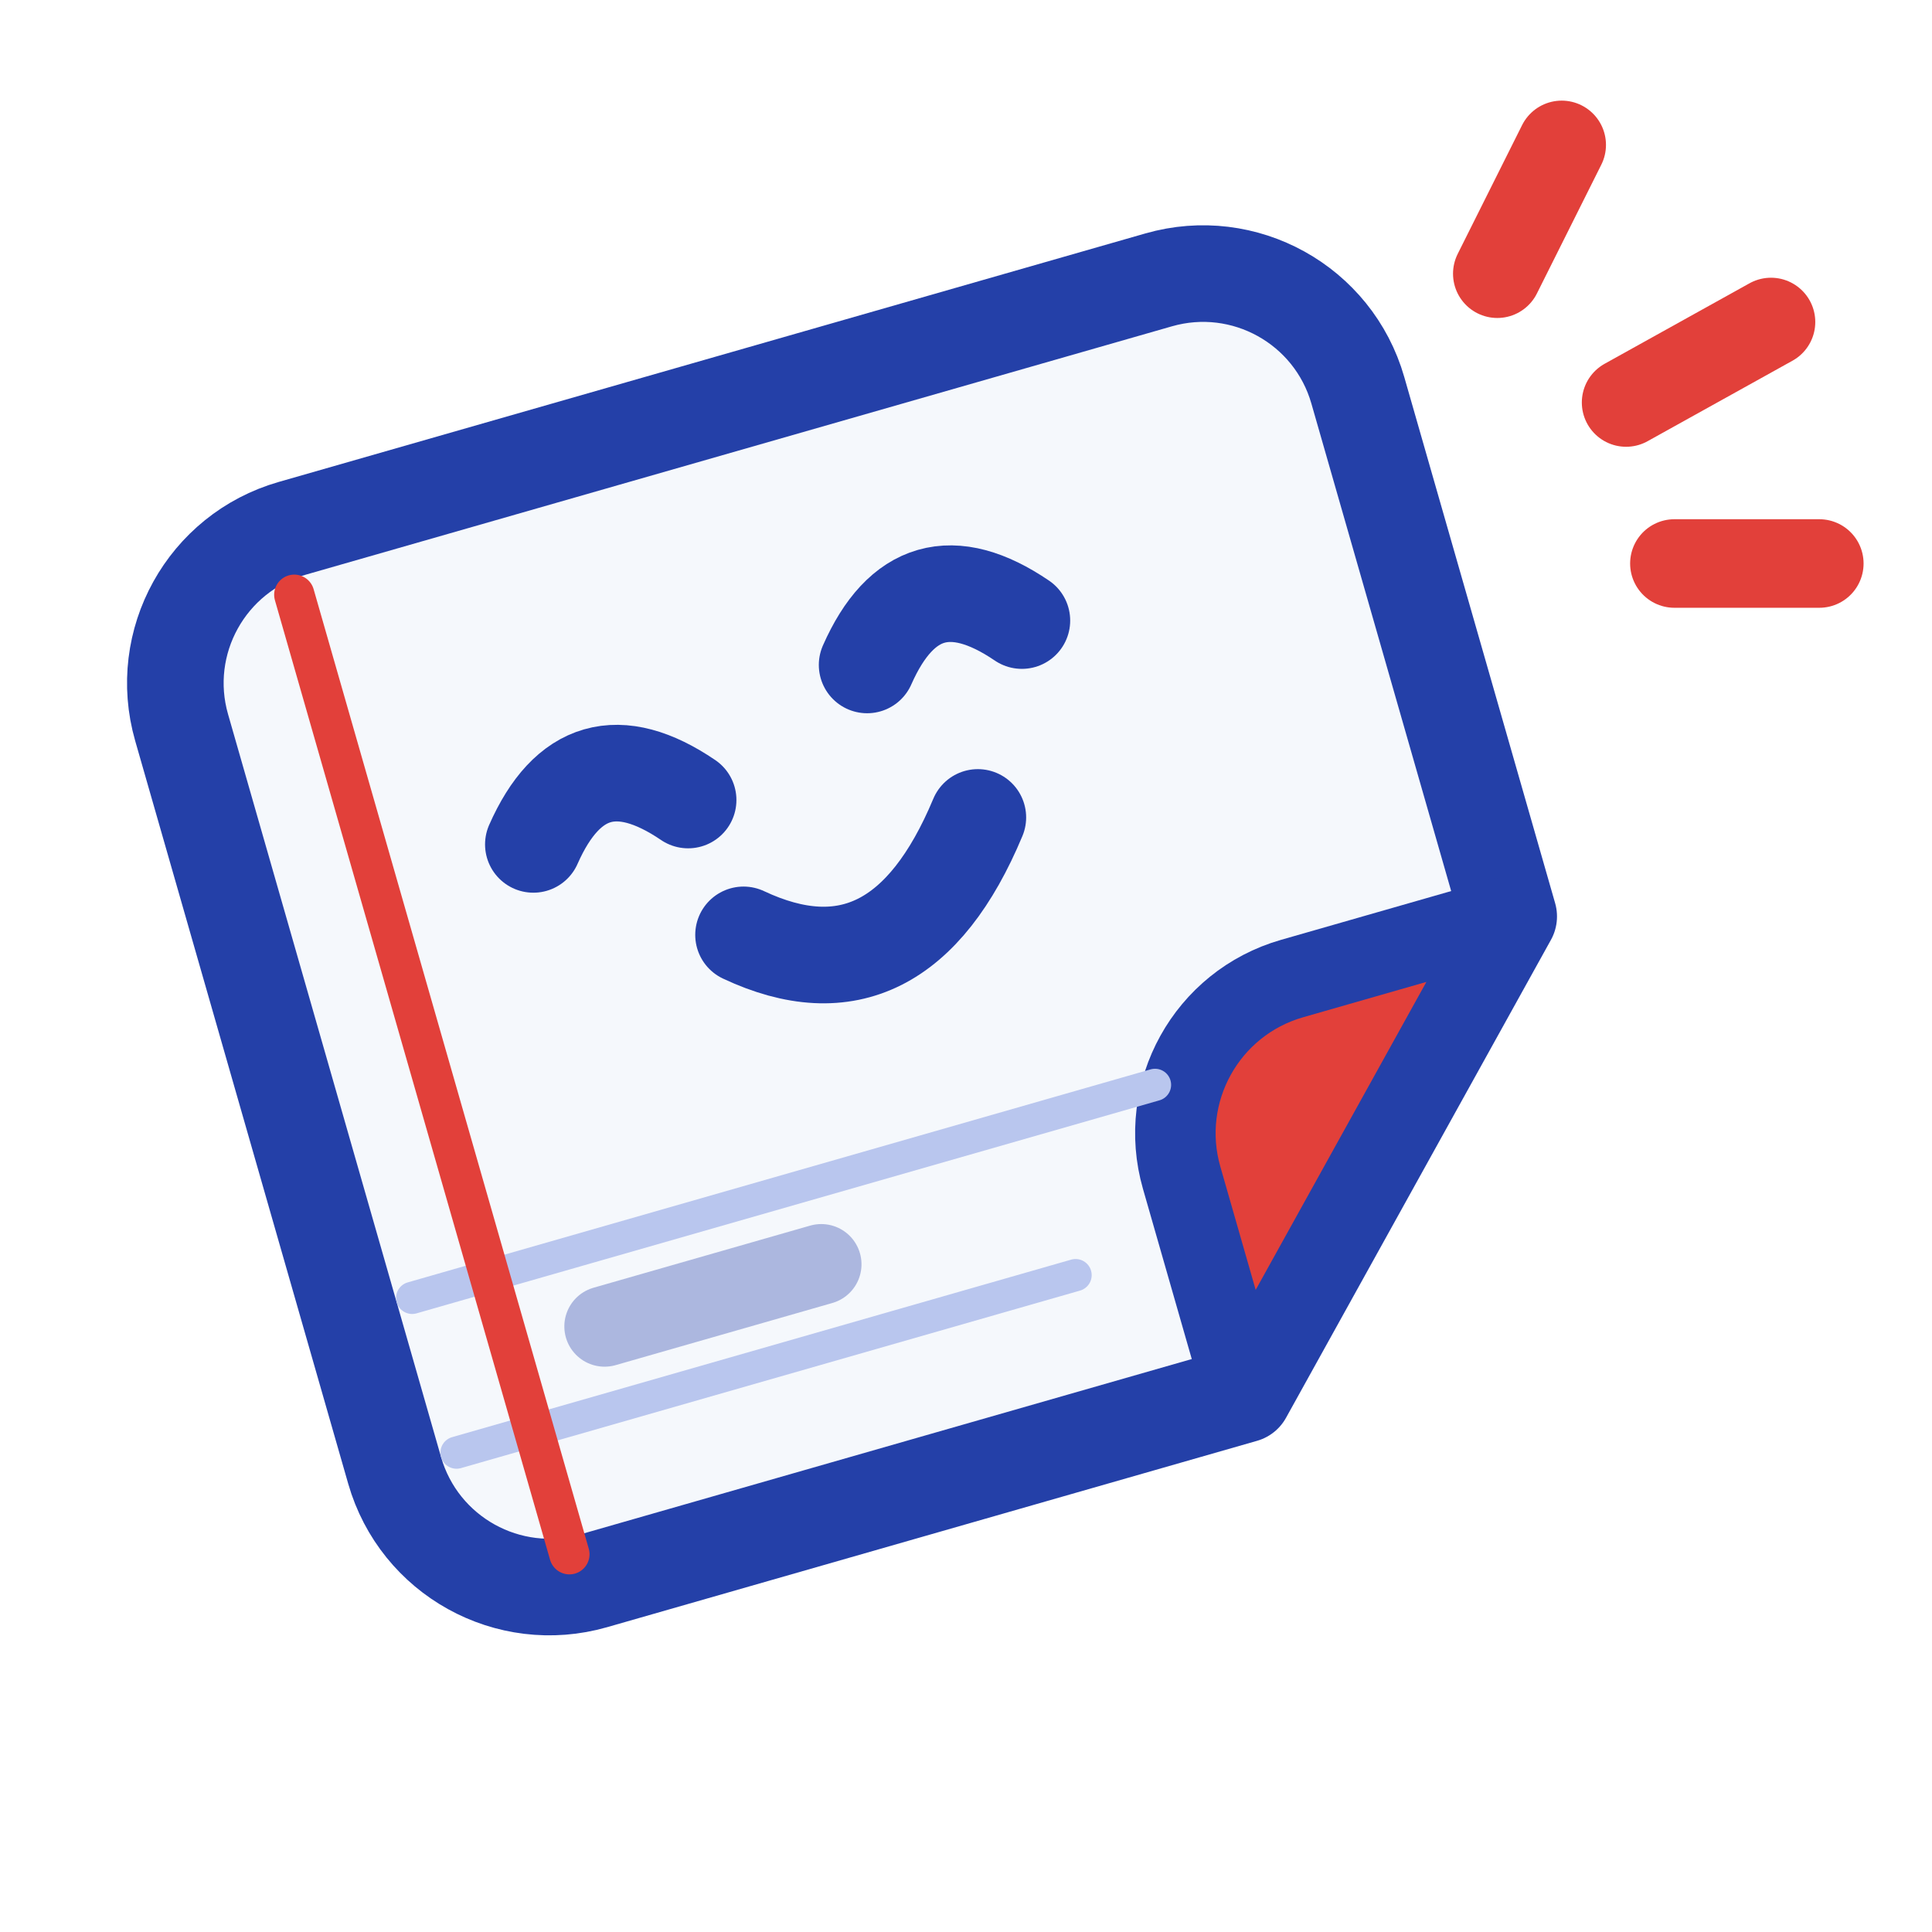
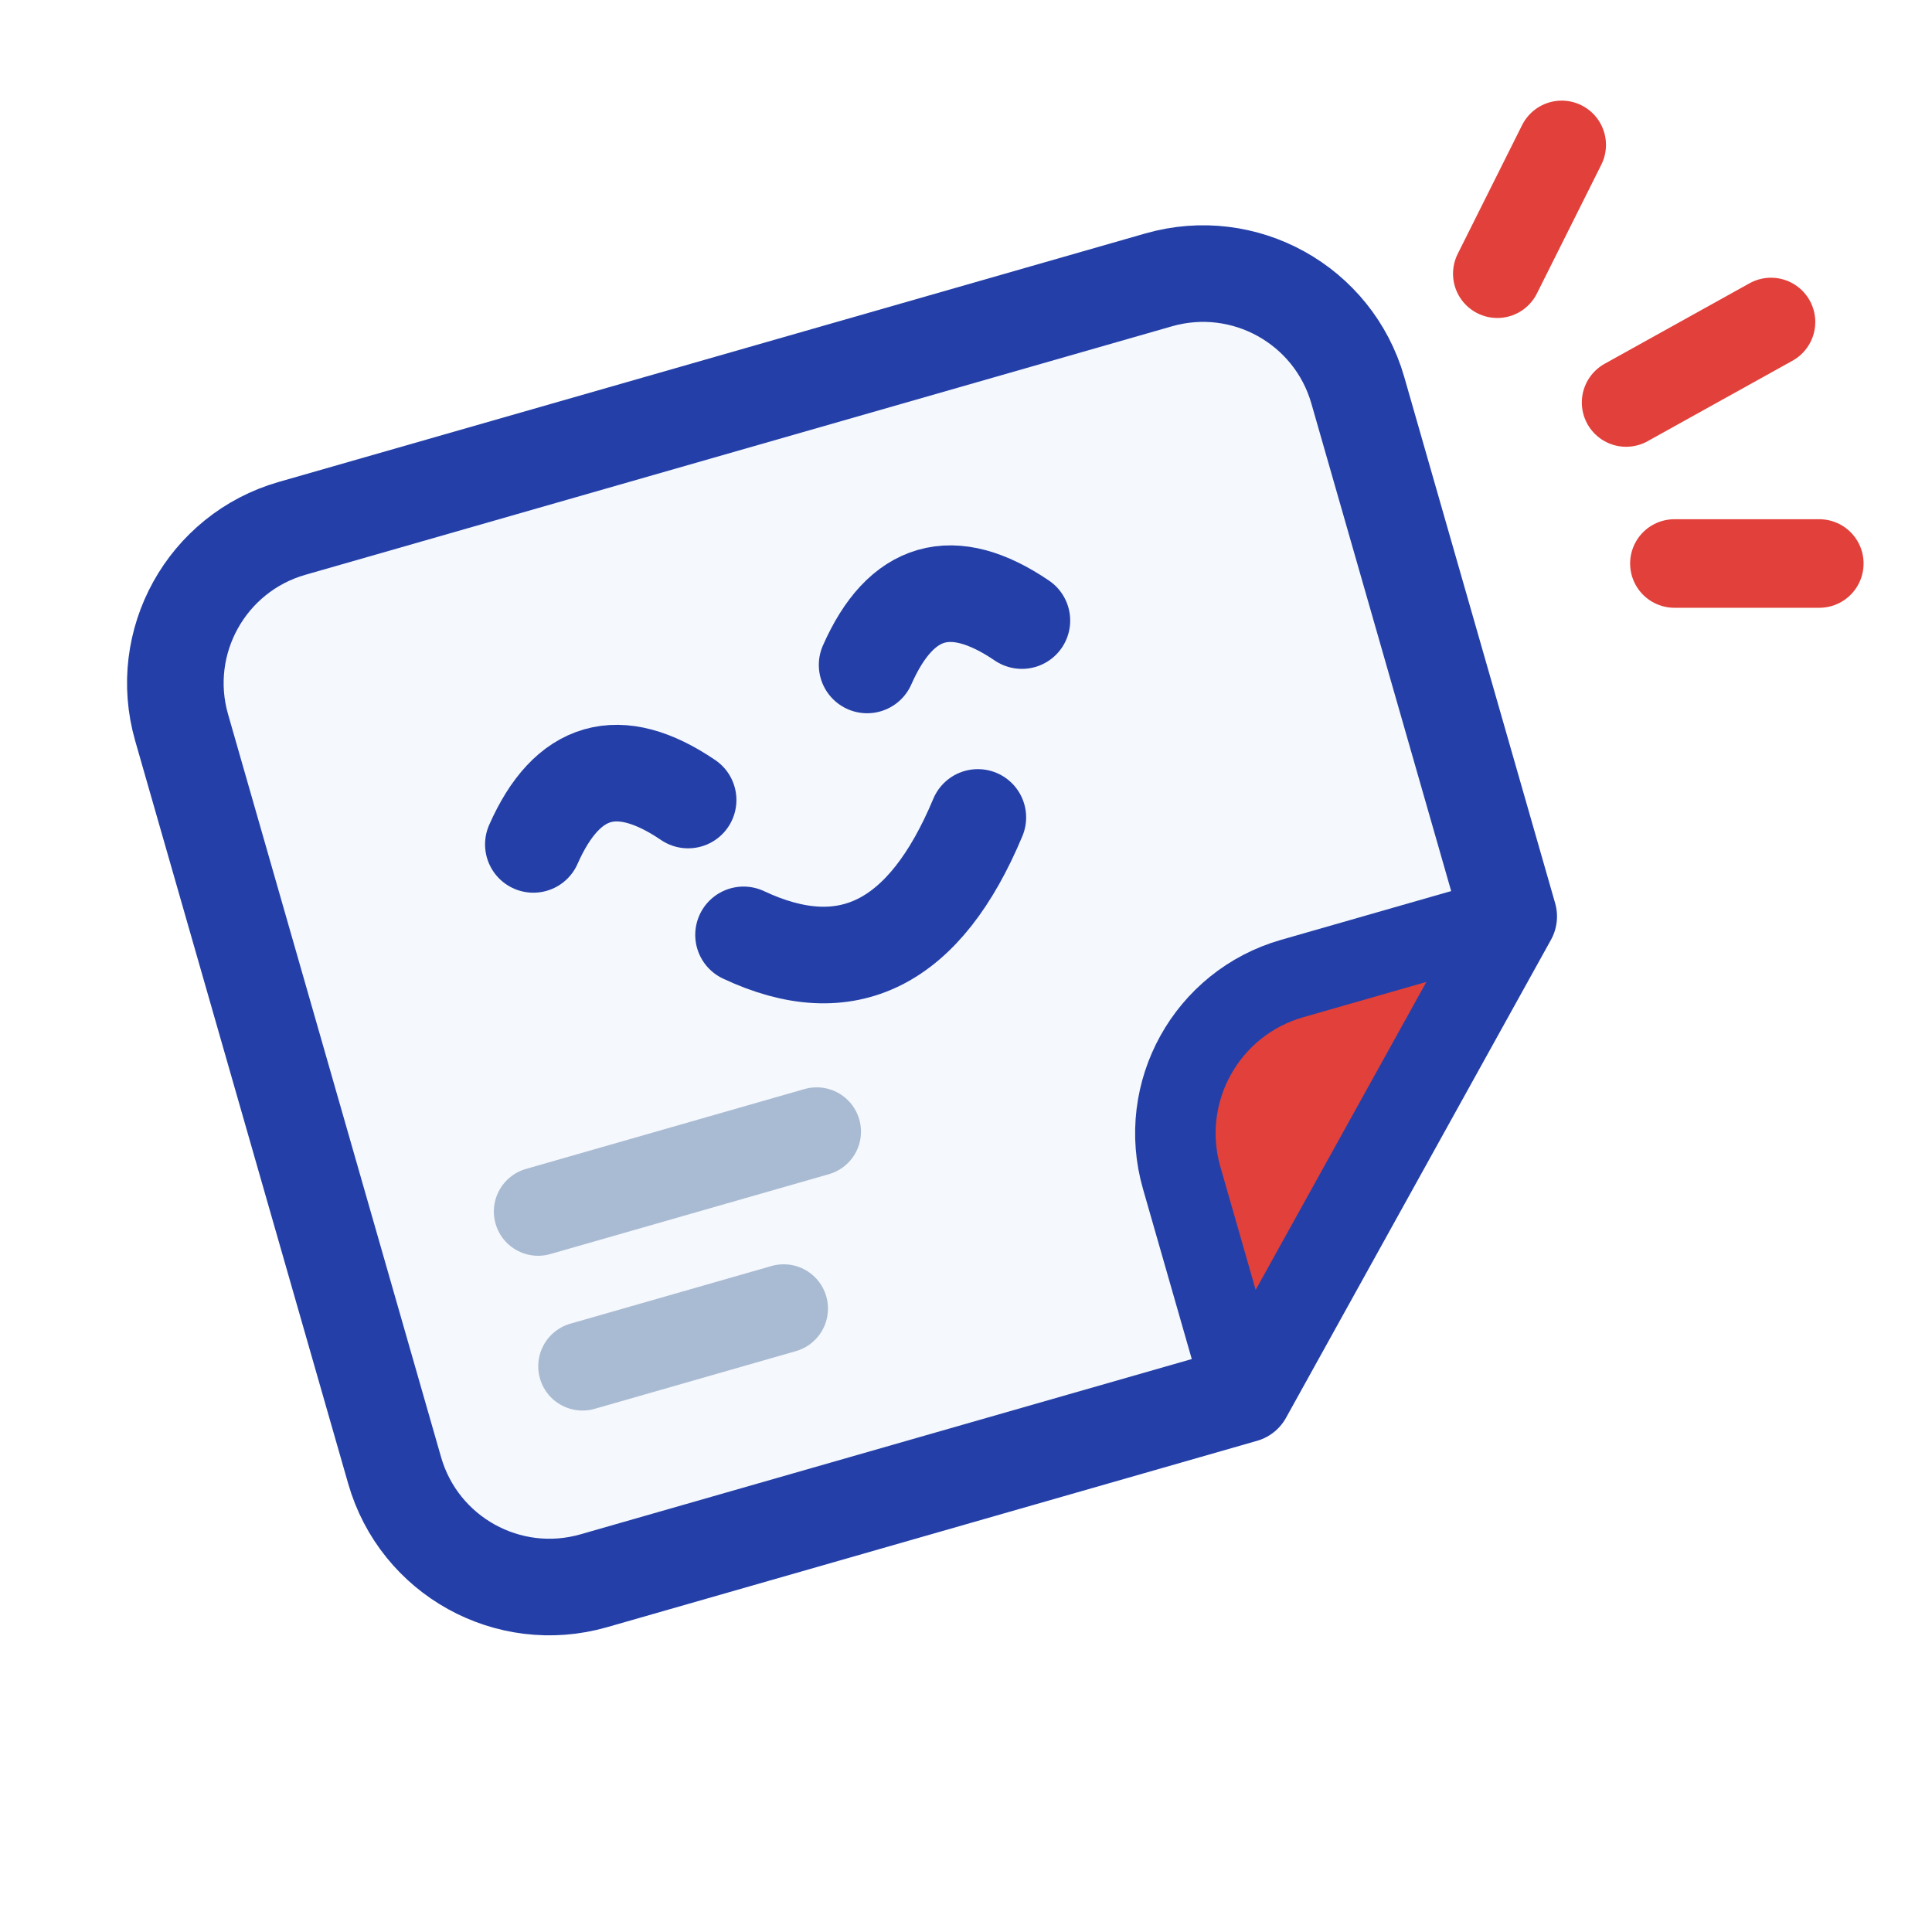
<svg xmlns="http://www.w3.org/2000/svg" viewBox="0 -5 120 120">
  <g transform="rotate(-16 58 58)" stroke="#2440a8" stroke-width="6" stroke-linecap="round" stroke-linejoin="round" fill="none">
    <path d="M28 18h56a10 10 0 0 1 10 10v34l-24 24H28a10 10 0 0 1-10-10V28a10 10 0 0 1 10-10z" fill="#F5F8FC" />
    <path d="M94 62L70 86V72a10 10 0 0 1 10-10z" fill="#e2403a" stroke-width="5" />
    <path d="M37 41q5-6 10 0M60 36q5-6 10 0" />
    <path d="M48 50q8 7 16-3" />
-     <path d="M22 66h48M22 76h40" stroke="#b9c6ee" stroke-width="2" />
-     <path d="M27 22v62" stroke="#e2403a" stroke-width="2.5" />
-     <path d="M33 71h14" stroke-width="5" opacity=".35" />
+     <path d="M31 63h18M31 73h13" stroke="#A9BBD3" stroke-width="5.5" />
  </g>
  <g stroke="#e2403a" stroke-width="5.5" stroke-linecap="round">
    <path d="M93 12l4-8M101 20l9-5M104 30h9" />
  </g>
</svg>
